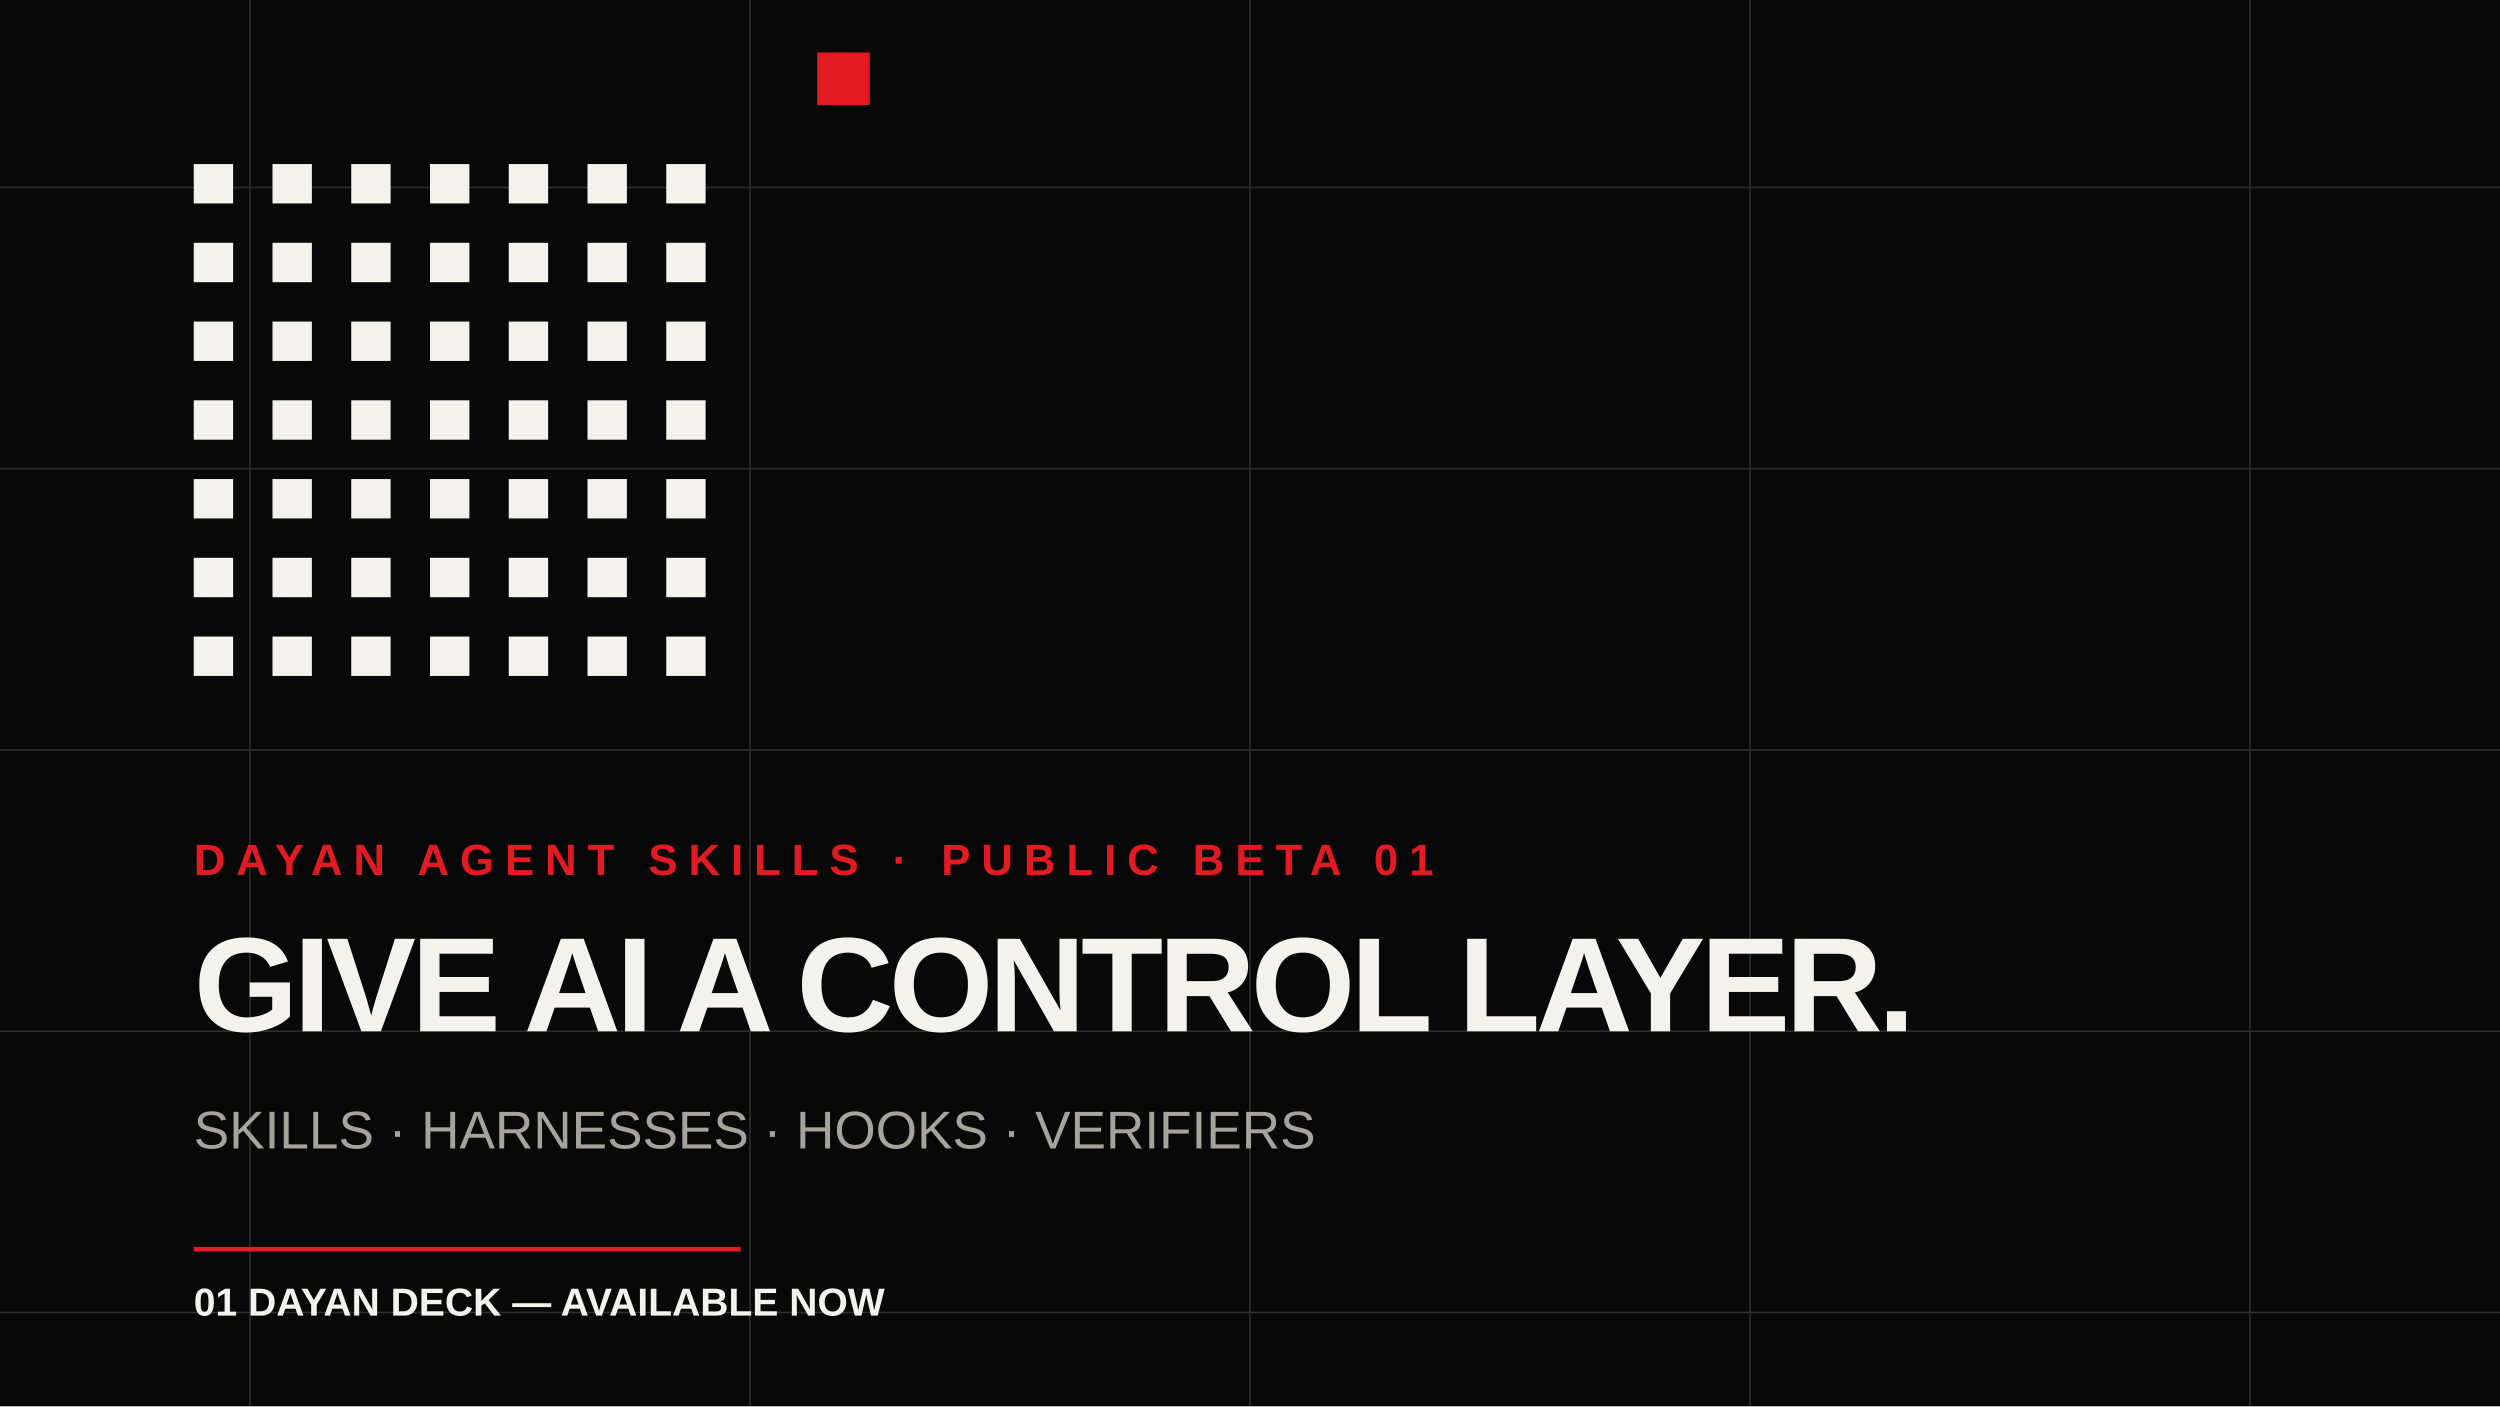
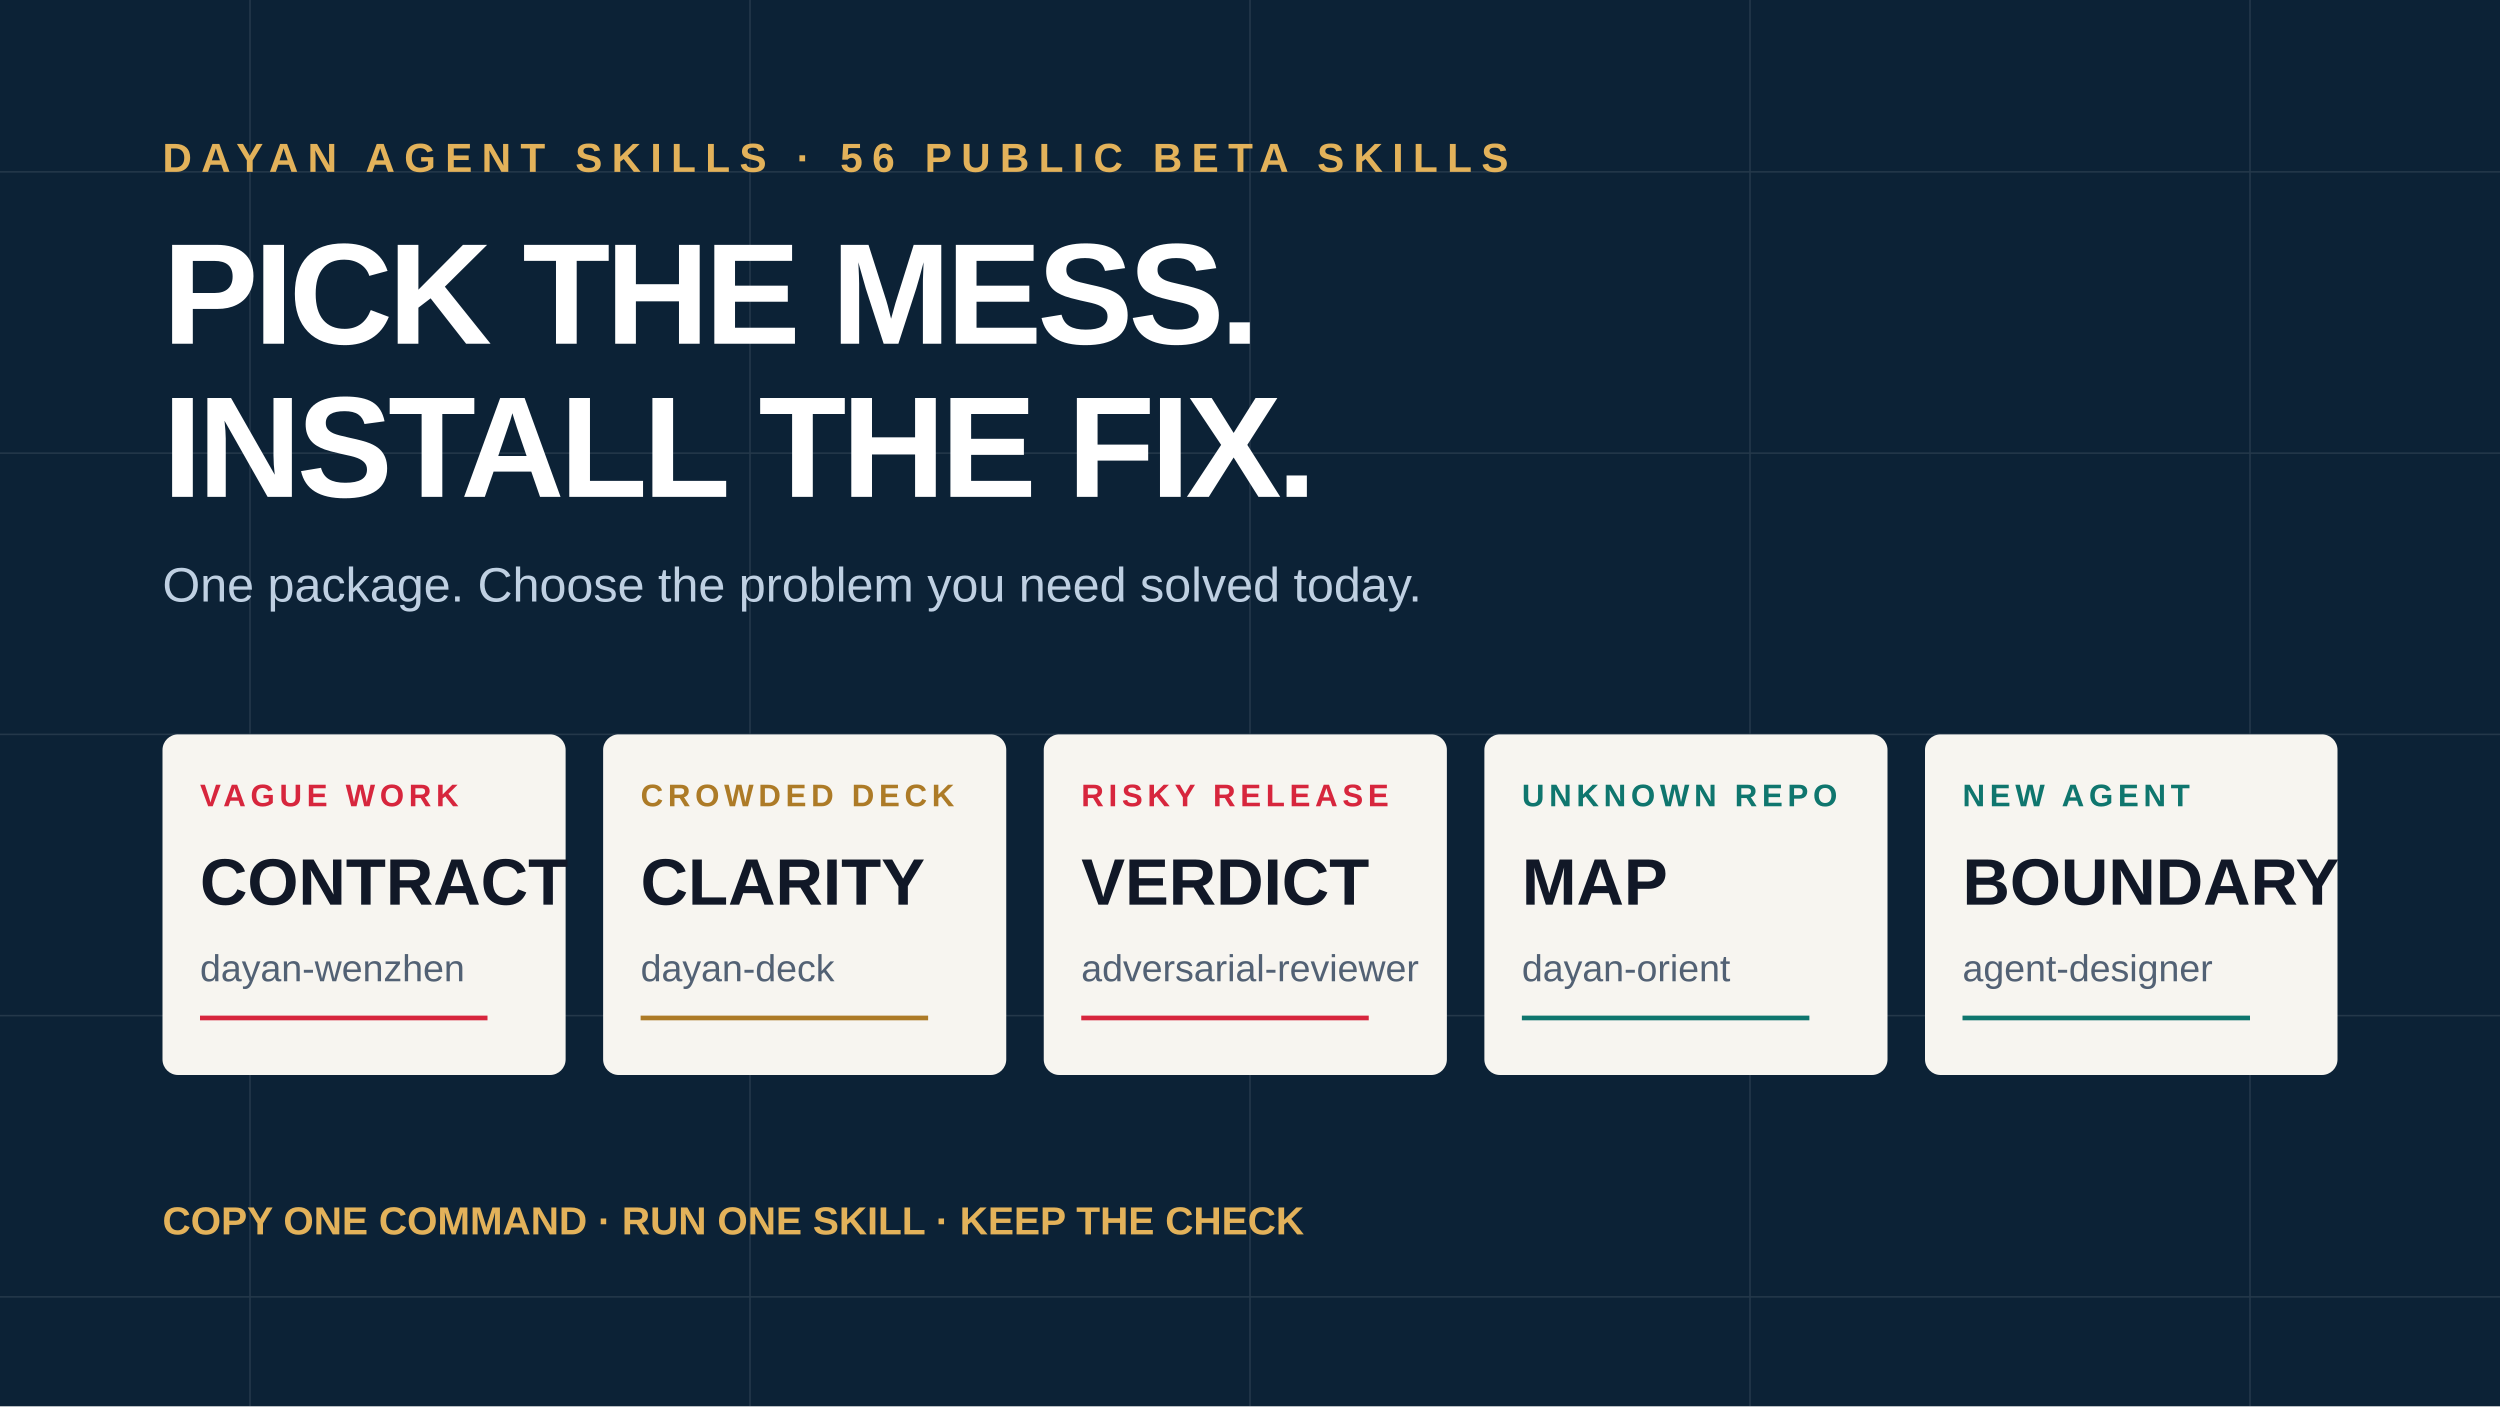
<svg xmlns="http://www.w3.org/2000/svg" viewBox="0 0 1600 900" role="img" aria-labelledby="title desc">
-   <rect width="1600" height="900" fill="#080808" />
-   <g opacity=".16" stroke="#fff" stroke-width="1">
-     <path d="M0 120h1600M0 300h1600M0 480h1600M0 660h1600M0 840h1600" />
+   <rect width="1600" height="900" fill="#0C2236" />
+   <g opacity=".1" stroke="#fff" stroke-width="1">
+     <path d="M0 110h1600M0 290h1600M0 470h1600M0 650h1600M0 830h1600" />
    <path d="M160 0v900M480 0v900M800 0v900M1120 0v900M1440 0v900" />
  </g>
-   <g transform="translate(124 105) scale(2.1)">
-     <defs>
-       <path id="hero-row" d="M0 0h12v12H0zm24 0h12v12H24zm24 0h12v12H48zm24 0h12v12H72zm24 0h12v12H96zm24 0h12v12h-12zm24 0h12v12h-12z" />
-     </defs>
-     <g fill="#F4F2ED">
-       <use href="#hero-row" />
-       <use href="#hero-row" y="24" />
-       <use href="#hero-row" y="48" />
-       <use href="#hero-row" y="72" />
-       <use href="#hero-row" y="96" />
-       <use href="#hero-row" y="120" />
-       <use href="#hero-row" y="144" />
+   <text x="104" y="110" fill="#E3B25A" font-family="Arial, PingFang SC, sans-serif" font-size="26" font-weight="700" letter-spacing="6">DAYAN AGENT SKILLS · 56 PUBLIC BETA SKILLS</text>
+   <text x="104" y="220" fill="#FFFFFF" font-family="Arial, PingFang SC, sans-serif" font-size="92" font-weight="800" letter-spacing="-3">PICK THE MESS.</text>
+   <text x="104" y="318" fill="#FFFFFF" font-family="Arial, PingFang SC, sans-serif" font-size="92" font-weight="800" letter-spacing="-3">INSTALL THE FIX.</text>
+   <text x="104" y="385" fill="#BFD0E2" font-family="Arial, PingFang SC, sans-serif" font-size="31">One package. Choose the problem you need solved today.</text>
+   <g font-family="Arial, PingFang SC, sans-serif">
+     <g transform="translate(104 470)">
+       <rect width="258" height="218" rx="10" fill="#F7F5F0" />
+       <text x="24" y="46" fill="#D7263D" font-size="20" font-weight="700" letter-spacing="3">VAGUE WORK</text>
+       <text x="24" y="109" fill="#111827" font-size="42" font-weight="800">CONTRACT</text>
+       <text x="24" y="158" fill="#526174" font-size="24">dayan-wenzhen</text>
+       <rect x="24" y="180" width="184" height="3" fill="#D7263D" />
    </g>
-     <rect x="190" y="-34" width="16" height="16" fill="#E21B23" />
+     <g transform="translate(386 470)">
+       <rect width="258" height="218" rx="10" fill="#F7F5F0" />
+       <text x="24" y="46" fill="#AD7B27" font-size="20" font-weight="700" letter-spacing="3">CROWDED DECK</text>
+       <text x="24" y="109" fill="#111827" font-size="42" font-weight="800">CLARITY</text>
+       <text x="24" y="158" fill="#526174" font-size="24">dayan-deck</text>
+       <rect x="24" y="180" width="184" height="3" fill="#AD7B27" />
+     </g>
+     <g transform="translate(668 470)">
+       <rect width="258" height="218" rx="10" fill="#F7F5F0" />
+       <text x="24" y="46" fill="#D7263D" font-size="20" font-weight="700" letter-spacing="3">RISKY RELEASE</text>
+       <text x="24" y="109" fill="#111827" font-size="42" font-weight="800">VERDICT</text>
+       <text x="24" y="158" fill="#526174" font-size="24">adversarial-reviewer</text>
+       <rect x="24" y="180" width="184" height="3" fill="#D7263D" />
+     </g>
+     <g transform="translate(950 470)">
+       <rect width="258" height="218" rx="10" fill="#F7F5F0" />
+       <text x="24" y="46" fill="#0F766E" font-size="20" font-weight="700" letter-spacing="3">UNKNOWN REPO</text>
+       <text x="24" y="109" fill="#111827" font-size="42" font-weight="800">MAP</text>
+       <text x="24" y="158" fill="#526174" font-size="24">dayan-orient</text>
+       <rect x="24" y="180" width="184" height="3" fill="#0F766E" />
+     </g>
+     <g transform="translate(1232 470)">
+       <rect width="264" height="218" rx="10" fill="#F7F5F0" />
+       <text x="24" y="46" fill="#0F766E" font-size="20" font-weight="700" letter-spacing="3">NEW AGENT</text>
+       <text x="24" y="109" fill="#111827" font-size="42" font-weight="800">BOUNDARY</text>
+       <text x="24" y="158" fill="#526174" font-size="24">agent-designer</text>
+       <rect x="24" y="180" width="184" height="3" fill="#0F766E" />
+     </g>
  </g>
-   <text x="124" y="560" fill="#E21B23" font-family="Arial, PingFang SC, sans-serif" font-size="28" font-weight="700" letter-spacing="7">DAYAN AGENT SKILLS · PUBLIC BETA 01</text>
-   <text x="124" y="660" fill="#F4F2ED" font-family="Arial, PingFang SC, sans-serif" font-size="86" font-weight="700" letter-spacing="-3">GIVE AI A CONTROL LAYER.</text>
-   <text x="124" y="735" fill="#A6A39D" font-family="Arial, PingFang SC, sans-serif" font-size="34">SKILLS · HARNESSES · HOOKS · VERIFIERS</text>
-   <g transform="translate(124 798)">
-     <rect width="350" height="3" fill="#E21B23" />
-     <text y="44" fill="#F4F2ED" font-family="Arial, PingFang SC, sans-serif" font-size="25" font-weight="700">01  DAYAN DECK — AVAILABLE NOW</text>
-   </g>
+   <text x="104" y="790" fill="#E3B25A" font-family="Arial, PingFang SC, sans-serif" font-size="25" font-weight="700">COPY ONE COMMAND · RUN ONE SKILL · KEEP THE CHECK</text>
</svg>
